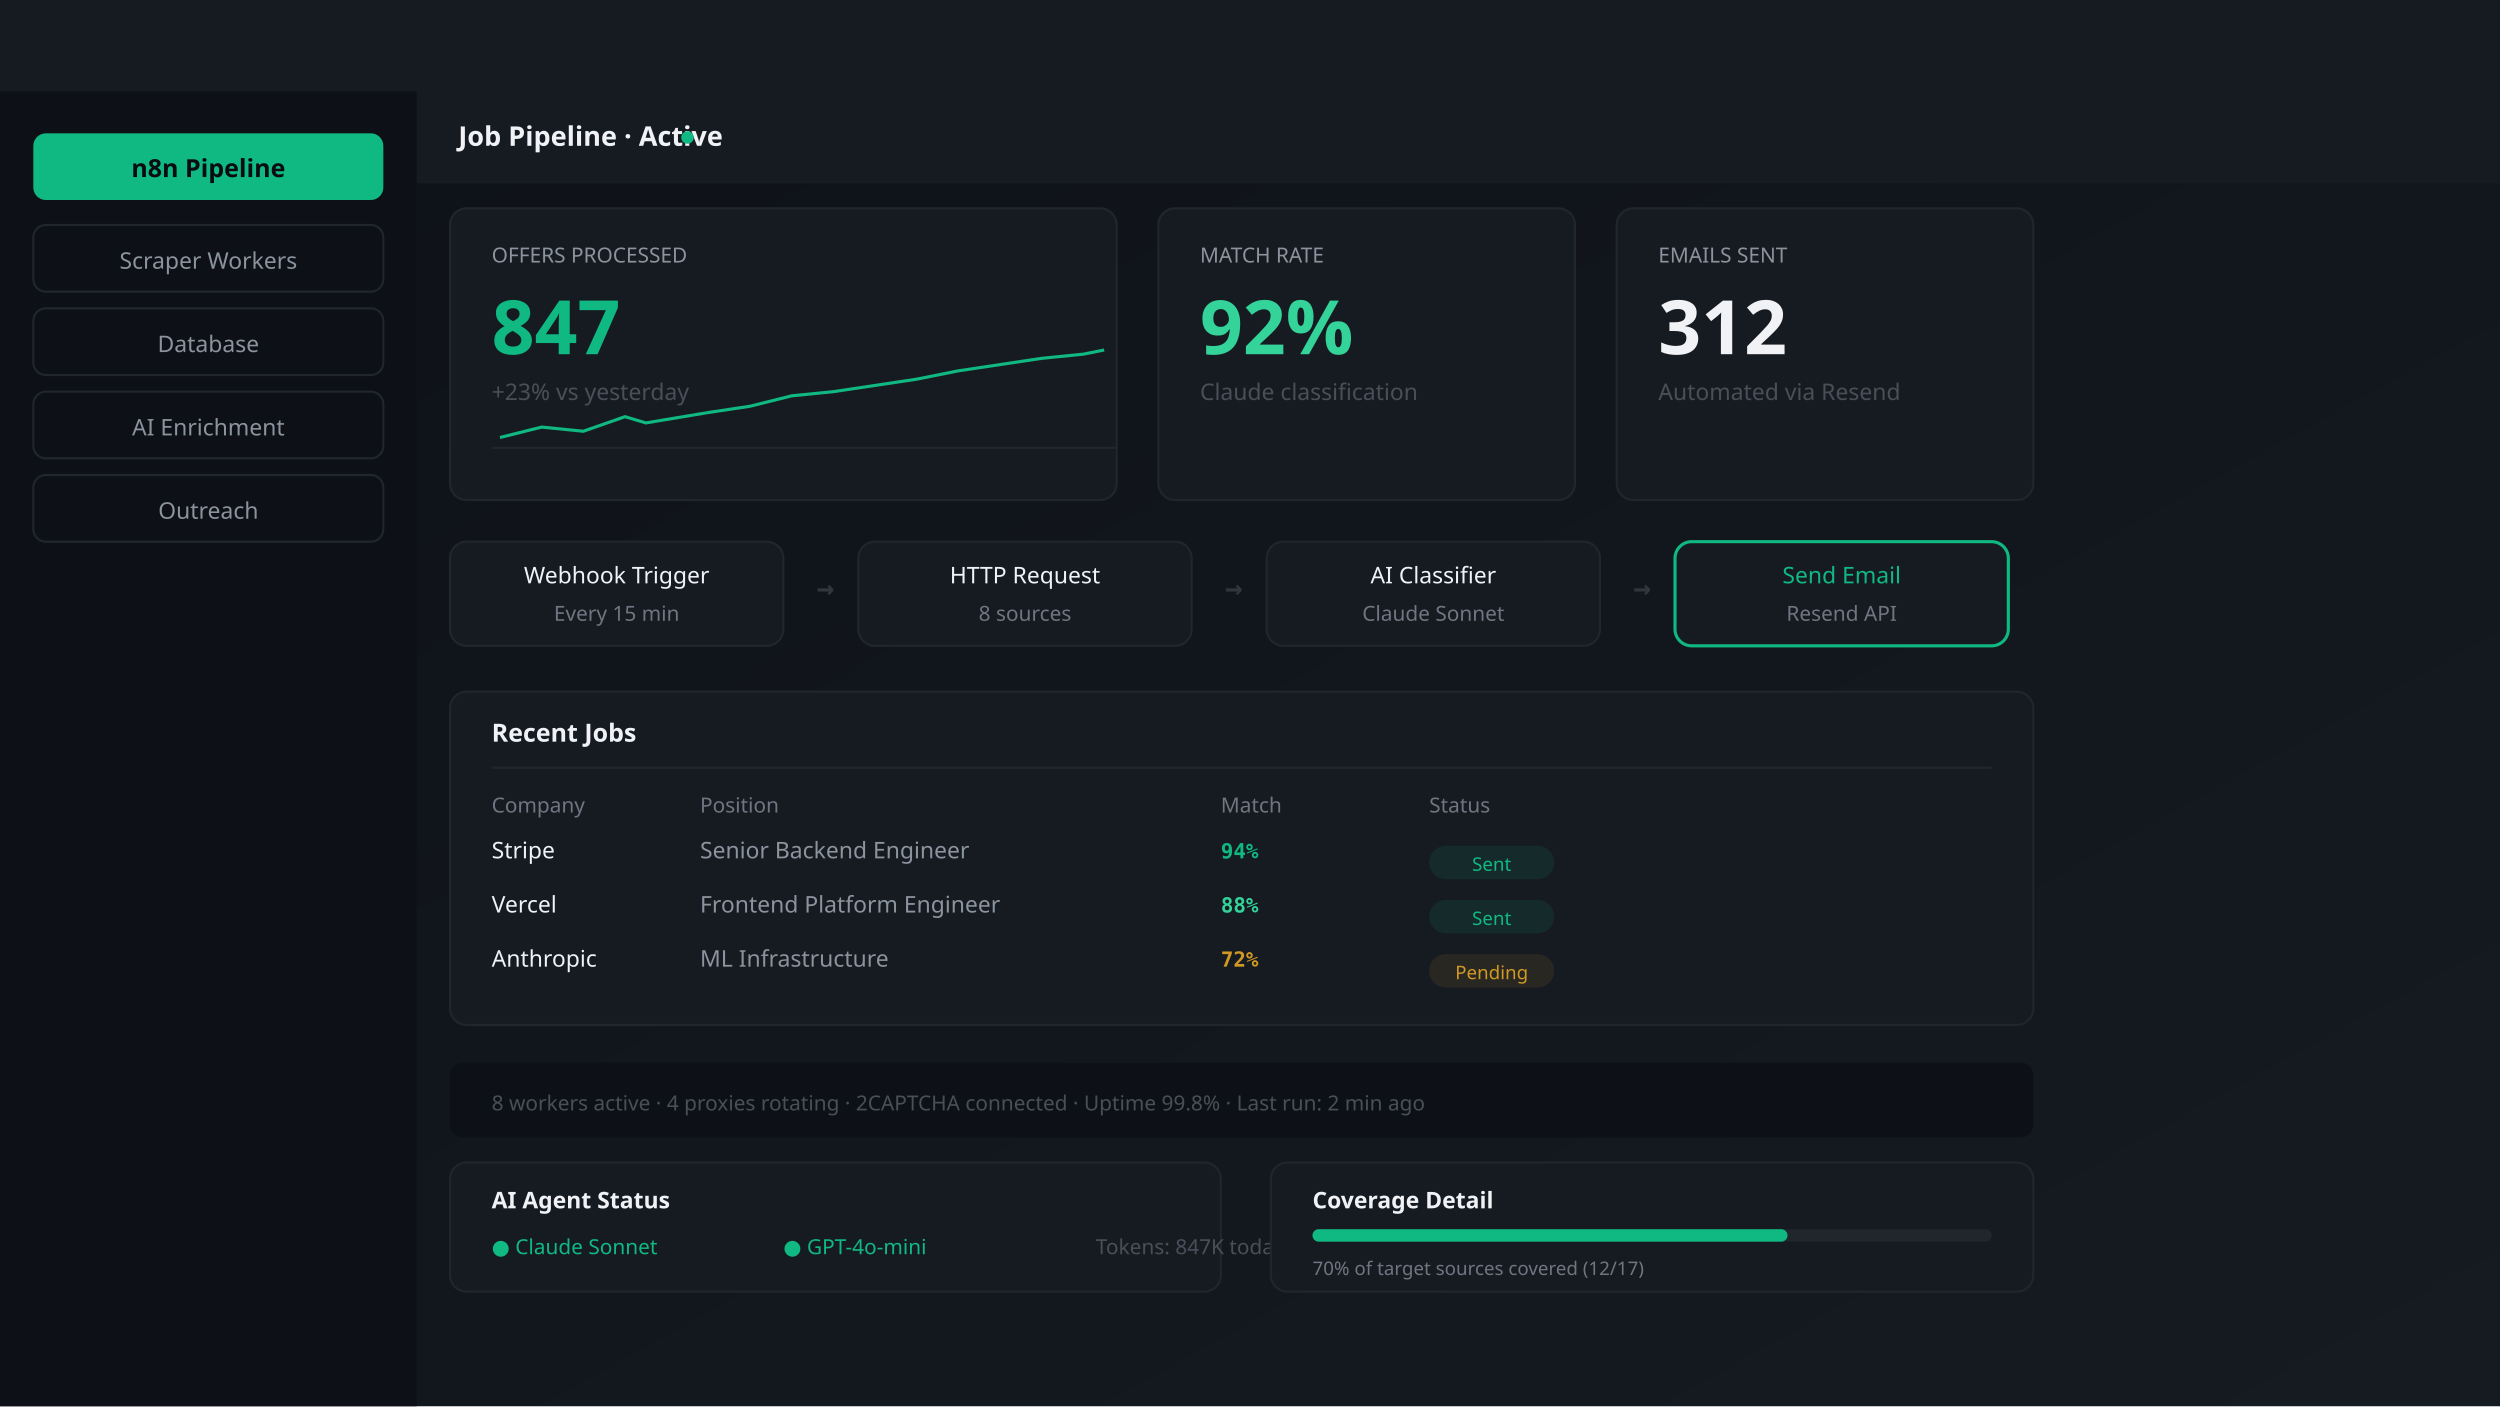
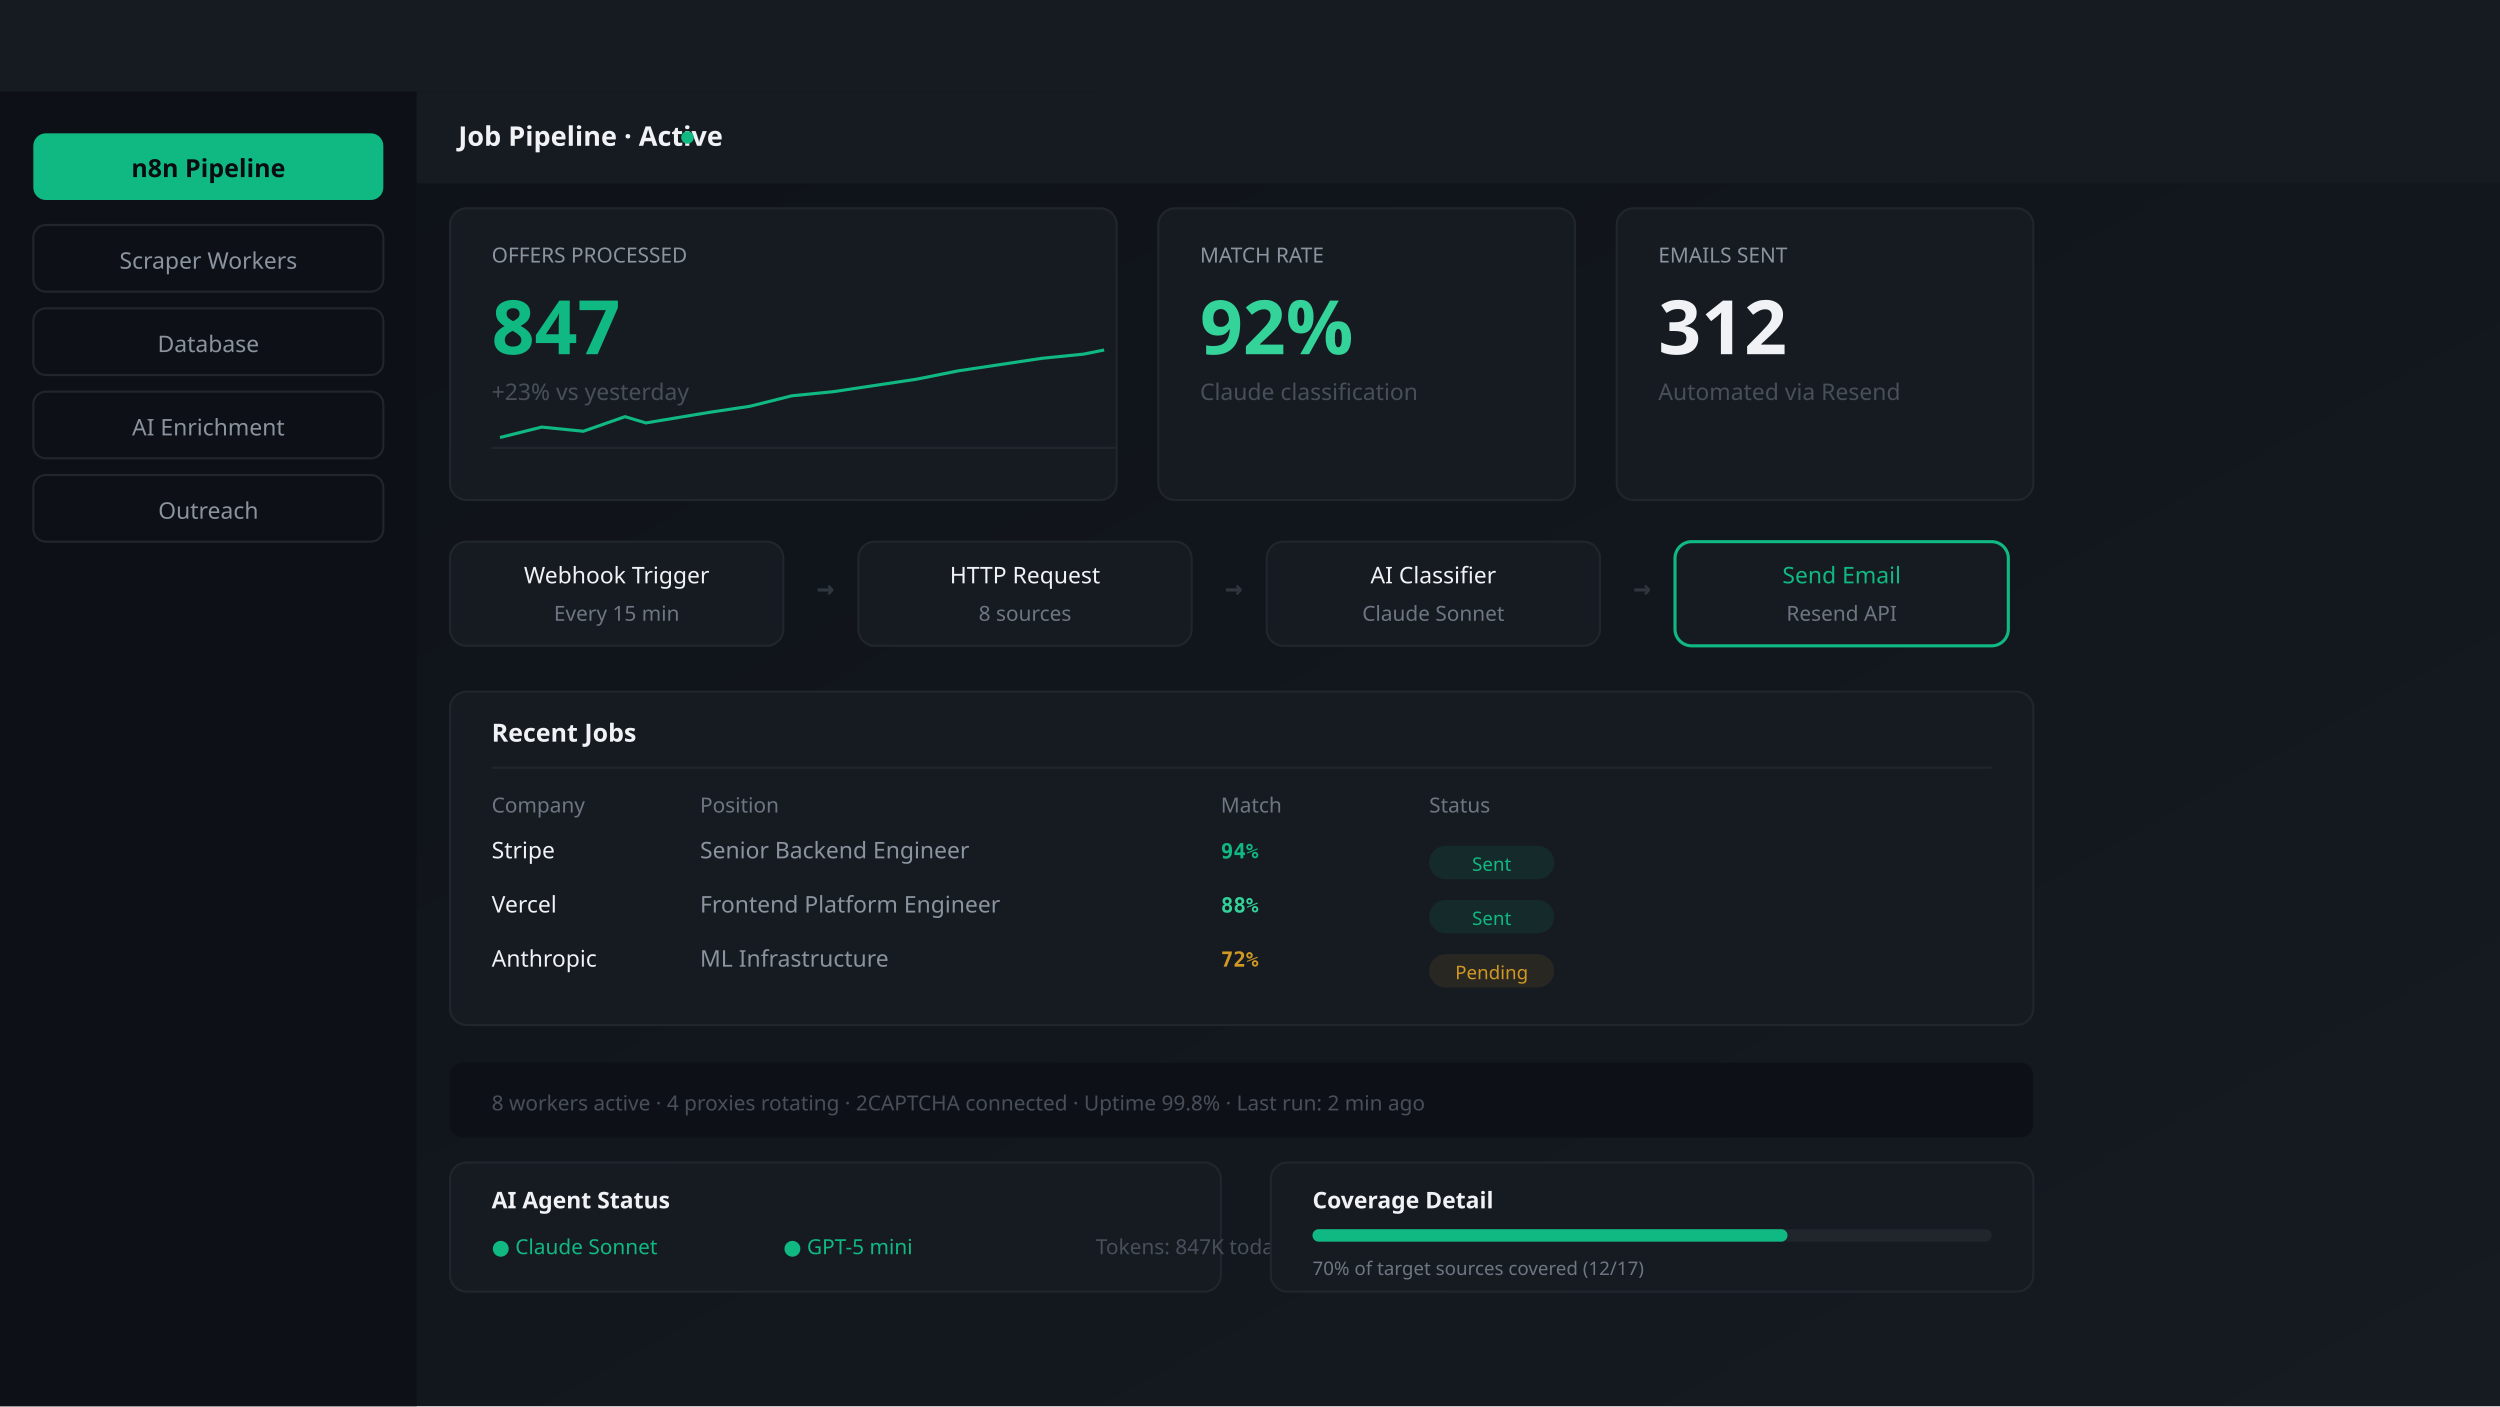
<svg xmlns="http://www.w3.org/2000/svg" width="1200" height="675">
  <defs>
    <linearGradient id="g1" x1="0" y1="0" x2="1" y2="1">
      <stop offset="0" stop-color="#0D1117" />
      <stop offset="1" stop-color="#161B22" />
    </linearGradient>
  </defs>
  <rect width="1200" height="675" fill="url(#g1)" />
  <rect x="0" y="0" width="1200" height="44" fill="#161B22" rx="0" />
  <rect x="0" y="44" width="200" height="631" fill="#0D1117" />
  <rect x="16" y="64" width="168" height="32" rx="6" fill="#10B981" />
  <text x="100" y="85" fill="#090C10" font-family="system-ui,sans-serif" font-size="12" font-weight="600" text-anchor="middle">n8n Pipeline</text>
  <rect x="16" y="108" width="168" height="32" rx="6" fill="none" stroke="#21262D" stroke-width="1" />
  <text x="100" y="129" fill="#8B949E" font-family="system-ui,sans-serif" font-size="11" text-anchor="middle">Scraper Workers</text>
  <rect x="16" y="148" width="168" height="32" rx="6" fill="none" stroke="#21262D" stroke-width="1" />
  <text x="100" y="169" fill="#8B949E" font-family="system-ui,sans-serif" font-size="11" text-anchor="middle">Database</text>
  <rect x="16" y="188" width="168" height="32" rx="6" fill="none" stroke="#21262D" stroke-width="1" />
  <text x="100" y="209" fill="#8B949E" font-family="system-ui,sans-serif" font-size="11" text-anchor="middle">AI Enrichment</text>
  <rect x="16" y="228" width="168" height="32" rx="6" fill="none" stroke="#21262D" stroke-width="1" />
  <text x="100" y="249" fill="#8B949E" font-family="system-ui,sans-serif" font-size="11" text-anchor="middle">Outreach</text>
  <rect x="200" y="44" width="1000" height="44" fill="#161B22" />
  <text x="220" y="70" fill="#F0F2F5" font-family="system-ui,sans-serif" font-size="13" font-weight="600">Job Pipeline · Active</text>
  <circle cx="330" cy="66" r="3" fill="#10B981" />
  <rect x="216" y="100" width="320" height="140" rx="8" fill="#161B22" stroke="#21262D" stroke-width="1" />
  <text x="236" y="126" fill="#8B949E" font-family="system-ui,sans-serif" font-size="10">OFFERS PROCESSED</text>
  <text x="236" y="170" fill="#10B981" font-family="system-ui,sans-serif" font-size="36" font-weight="700">847</text>
  <text x="236" y="192" fill="#484F58" font-family="system-ui,sans-serif" font-size="11">+23% vs yesterday</text>
  <path d="M236 215 L536 215" stroke="#21262D" stroke-width="1" />
  <polyline points="240,210 260,205 280,207 300,200 310,203 340,198 360,195 380,190 400,188 420,185 440,182 460,178 480,175 500,172 520,170 530,168" fill="none" stroke="#10B981" stroke-width="1.5" />
  <rect x="556" y="100" width="200" height="140" rx="8" fill="#161B22" stroke="#21262D" stroke-width="1" />
  <text x="576" y="126" fill="#8B949E" font-family="system-ui,sans-serif" font-size="10">MATCH RATE</text>
  <text x="576" y="170" fill="#34D399" font-family="system-ui,sans-serif" font-size="36" font-weight="700">92%</text>
  <text x="576" y="192" fill="#484F58" font-family="system-ui,sans-serif" font-size="11">Claude classification</text>
  <rect x="776" y="100" width="200" height="140" rx="8" fill="#161B22" stroke="#21262D" stroke-width="1" />
  <text x="796" y="126" fill="#8B949E" font-family="system-ui,sans-serif" font-size="10">EMAILS SENT</text>
  <text x="796" y="170" fill="#F0F2F5" font-family="system-ui,sans-serif" font-size="36" font-weight="700">312</text>
  <text x="796" y="192" fill="#484F58" font-family="system-ui,sans-serif" font-size="11">Automated via Resend</text>
  <rect x="216" y="260" width="160" height="50" rx="8" fill="#161B22" stroke="#21262D" stroke-width="1" />
  <text x="296" y="280" fill="#F0F2F5" font-family="system-ui,sans-serif" font-size="11" font-weight="500" text-anchor="middle">Webhook Trigger</text>
  <text x="296" y="298" fill="#6E7681" font-family="system-ui,sans-serif" font-size="10" text-anchor="middle">Every 15 min</text>
  <text x="392" y="287" fill="#30363D" font-family="monospace" font-size="14" font-weight="700">→</text>
  <rect x="412" y="260" width="160" height="50" rx="8" fill="#161B22" stroke="#21262D" stroke-width="1" />
  <text x="492" y="280" fill="#F0F2F5" font-family="system-ui,sans-serif" font-size="11" font-weight="500" text-anchor="middle">HTTP Request</text>
  <text x="492" y="298" fill="#6E7681" font-family="system-ui,sans-serif" font-size="10" text-anchor="middle">8 sources</text>
  <text x="588" y="287" fill="#30363D" font-family="monospace" font-size="14" font-weight="700">→</text>
  <rect x="608" y="260" width="160" height="50" rx="8" fill="#161B22" stroke="#21262D" stroke-width="1" />
  <text x="688" y="280" fill="#F0F2F5" font-family="system-ui,sans-serif" font-size="11" font-weight="500" text-anchor="middle">AI Classifier</text>
  <text x="688" y="298" fill="#6E7681" font-family="system-ui,sans-serif" font-size="10" text-anchor="middle">Claude Sonnet</text>
  <text x="784" y="287" fill="#30363D" font-family="monospace" font-size="14" font-weight="700">→</text>
  <rect x="804" y="260" width="160" height="50" rx="8" fill="#161B22" stroke="#10B981" stroke-width="1.5" />
  <text x="884" y="280" fill="#10B981" font-family="system-ui,sans-serif" font-size="11" font-weight="500" text-anchor="middle">Send Email</text>
  <text x="884" y="298" fill="#6E7681" font-family="system-ui,sans-serif" font-size="10" text-anchor="middle">Resend API</text>
  <rect x="216" y="332" width="760" height="160" rx="8" fill="#161B22" stroke="#21262D" stroke-width="1" />
  <text x="236" y="356" fill="#F0F2F5" font-family="system-ui,sans-serif" font-size="12" font-weight="600">Recent Jobs</text>
  <rect x="236" y="368" width="720" height="1" fill="#21262D" />
  <text x="236" y="390" fill="#6E7681" font-family="system-ui,sans-serif" font-size="10">Company</text>
  <text x="336" y="390" fill="#6E7681" font-family="system-ui,sans-serif" font-size="10">Position</text>
  <text x="586" y="390" fill="#6E7681" font-family="system-ui,sans-serif" font-size="10">Match</text>
  <text x="686" y="390" fill="#6E7681" font-family="system-ui,sans-serif" font-size="10">Status</text>
  <text x="236" y="412" fill="#F0F2F5" font-family="system-ui,sans-serif" font-size="11">Stripe</text>
  <text x="336" y="412" fill="#8B949E" font-family="system-ui,sans-serif" font-size="11">Senior Backend Engineer</text>
  <text x="586" y="412" fill="#10B981" font-family="monospace" font-size="10" font-weight="600">94%</text>
  <rect x="686" y="406" width="60" height="16" rx="8" fill="rgba(16,185,129,0.1)" />
  <text x="716" y="418" fill="#10B981" font-family="system-ui,sans-serif" font-size="9" font-weight="500" text-anchor="middle">Sent</text>
  <text x="236" y="438" fill="#F0F2F5" font-family="system-ui,sans-serif" font-size="11">Vercel</text>
  <text x="336" y="438" fill="#8B949E" font-family="system-ui,sans-serif" font-size="11">Frontend Platform Engineer</text>
  <text x="586" y="438" fill="#34D399" font-family="monospace" font-size="10" font-weight="600">88%</text>
  <rect x="686" y="432" width="60" height="16" rx="8" fill="rgba(16,185,129,0.1)" />
  <text x="716" y="444" fill="#10B981" font-family="system-ui,sans-serif" font-size="9" font-weight="500" text-anchor="middle">Sent</text>
  <text x="236" y="464" fill="#F0F2F5" font-family="system-ui,sans-serif" font-size="11">Anthropic</text>
  <text x="336" y="464" fill="#8B949E" font-family="system-ui,sans-serif" font-size="11">ML Infrastructure</text>
  <text x="586" y="464" fill="#D29922" font-family="monospace" font-size="10" font-weight="600">72%</text>
  <rect x="686" y="458" width="60" height="16" rx="8" fill="rgba(210,153,34,0.1)" />
  <text x="716" y="470" fill="#D29922" font-family="system-ui,sans-serif" font-size="9" font-weight="500" text-anchor="middle">Pending</text>
  <rect x="216" y="510" width="760" height="36" rx="6" fill="#0D1117" />
  <text x="236" y="533" fill="#484F58" font-family="system-ui,sans-serif" font-size="10">8 workers active · 4 proxies rotating · 2CAPTCHA connected · Uptime 99.8% · Last run: 2 min ago</text>
  <rect x="216" y="558" width="370" height="62" rx="8" fill="#161B22" stroke="#21262D" stroke-width="1" />
  <text x="236" y="580" fill="#F0F2F5" font-family="system-ui,sans-serif" font-size="11" font-weight="600">AI Agent Status</text>
  <text x="236" y="602" fill="#10B981" font-family="system-ui,sans-serif" font-size="10">● Claude Sonnet</text>
-   <text x="376" y="602" fill="#10B981" font-family="system-ui,sans-serif" font-size="10">● GPT-4o-mini</text>
+   <text x="376" y="602" fill="#10B981" font-family="system-ui,sans-serif" font-size="10">● GPT-5 mini</text>
  <text x="526" y="602" fill="#484F58" font-family="system-ui,sans-serif" font-size="10">Tokens: 847K today</text>
  <rect x="610" y="558" width="366" height="62" rx="8" fill="#161B22" stroke="#21262D" stroke-width="1" />
  <text x="630" y="580" fill="#F0F2F5" font-family="system-ui,sans-serif" font-size="11" font-weight="600">Coverage Detail</text>
  <rect x="630" y="590" width="326" height="6" rx="3" fill="#21262D" />
  <rect x="630" y="590" width="228" height="6" rx="3" fill="#10B981" />
  <text x="630" y="612" fill="#6E7681" font-family="system-ui,sans-serif" font-size="9">70% of target sources covered (12/17)</text>
</svg>
